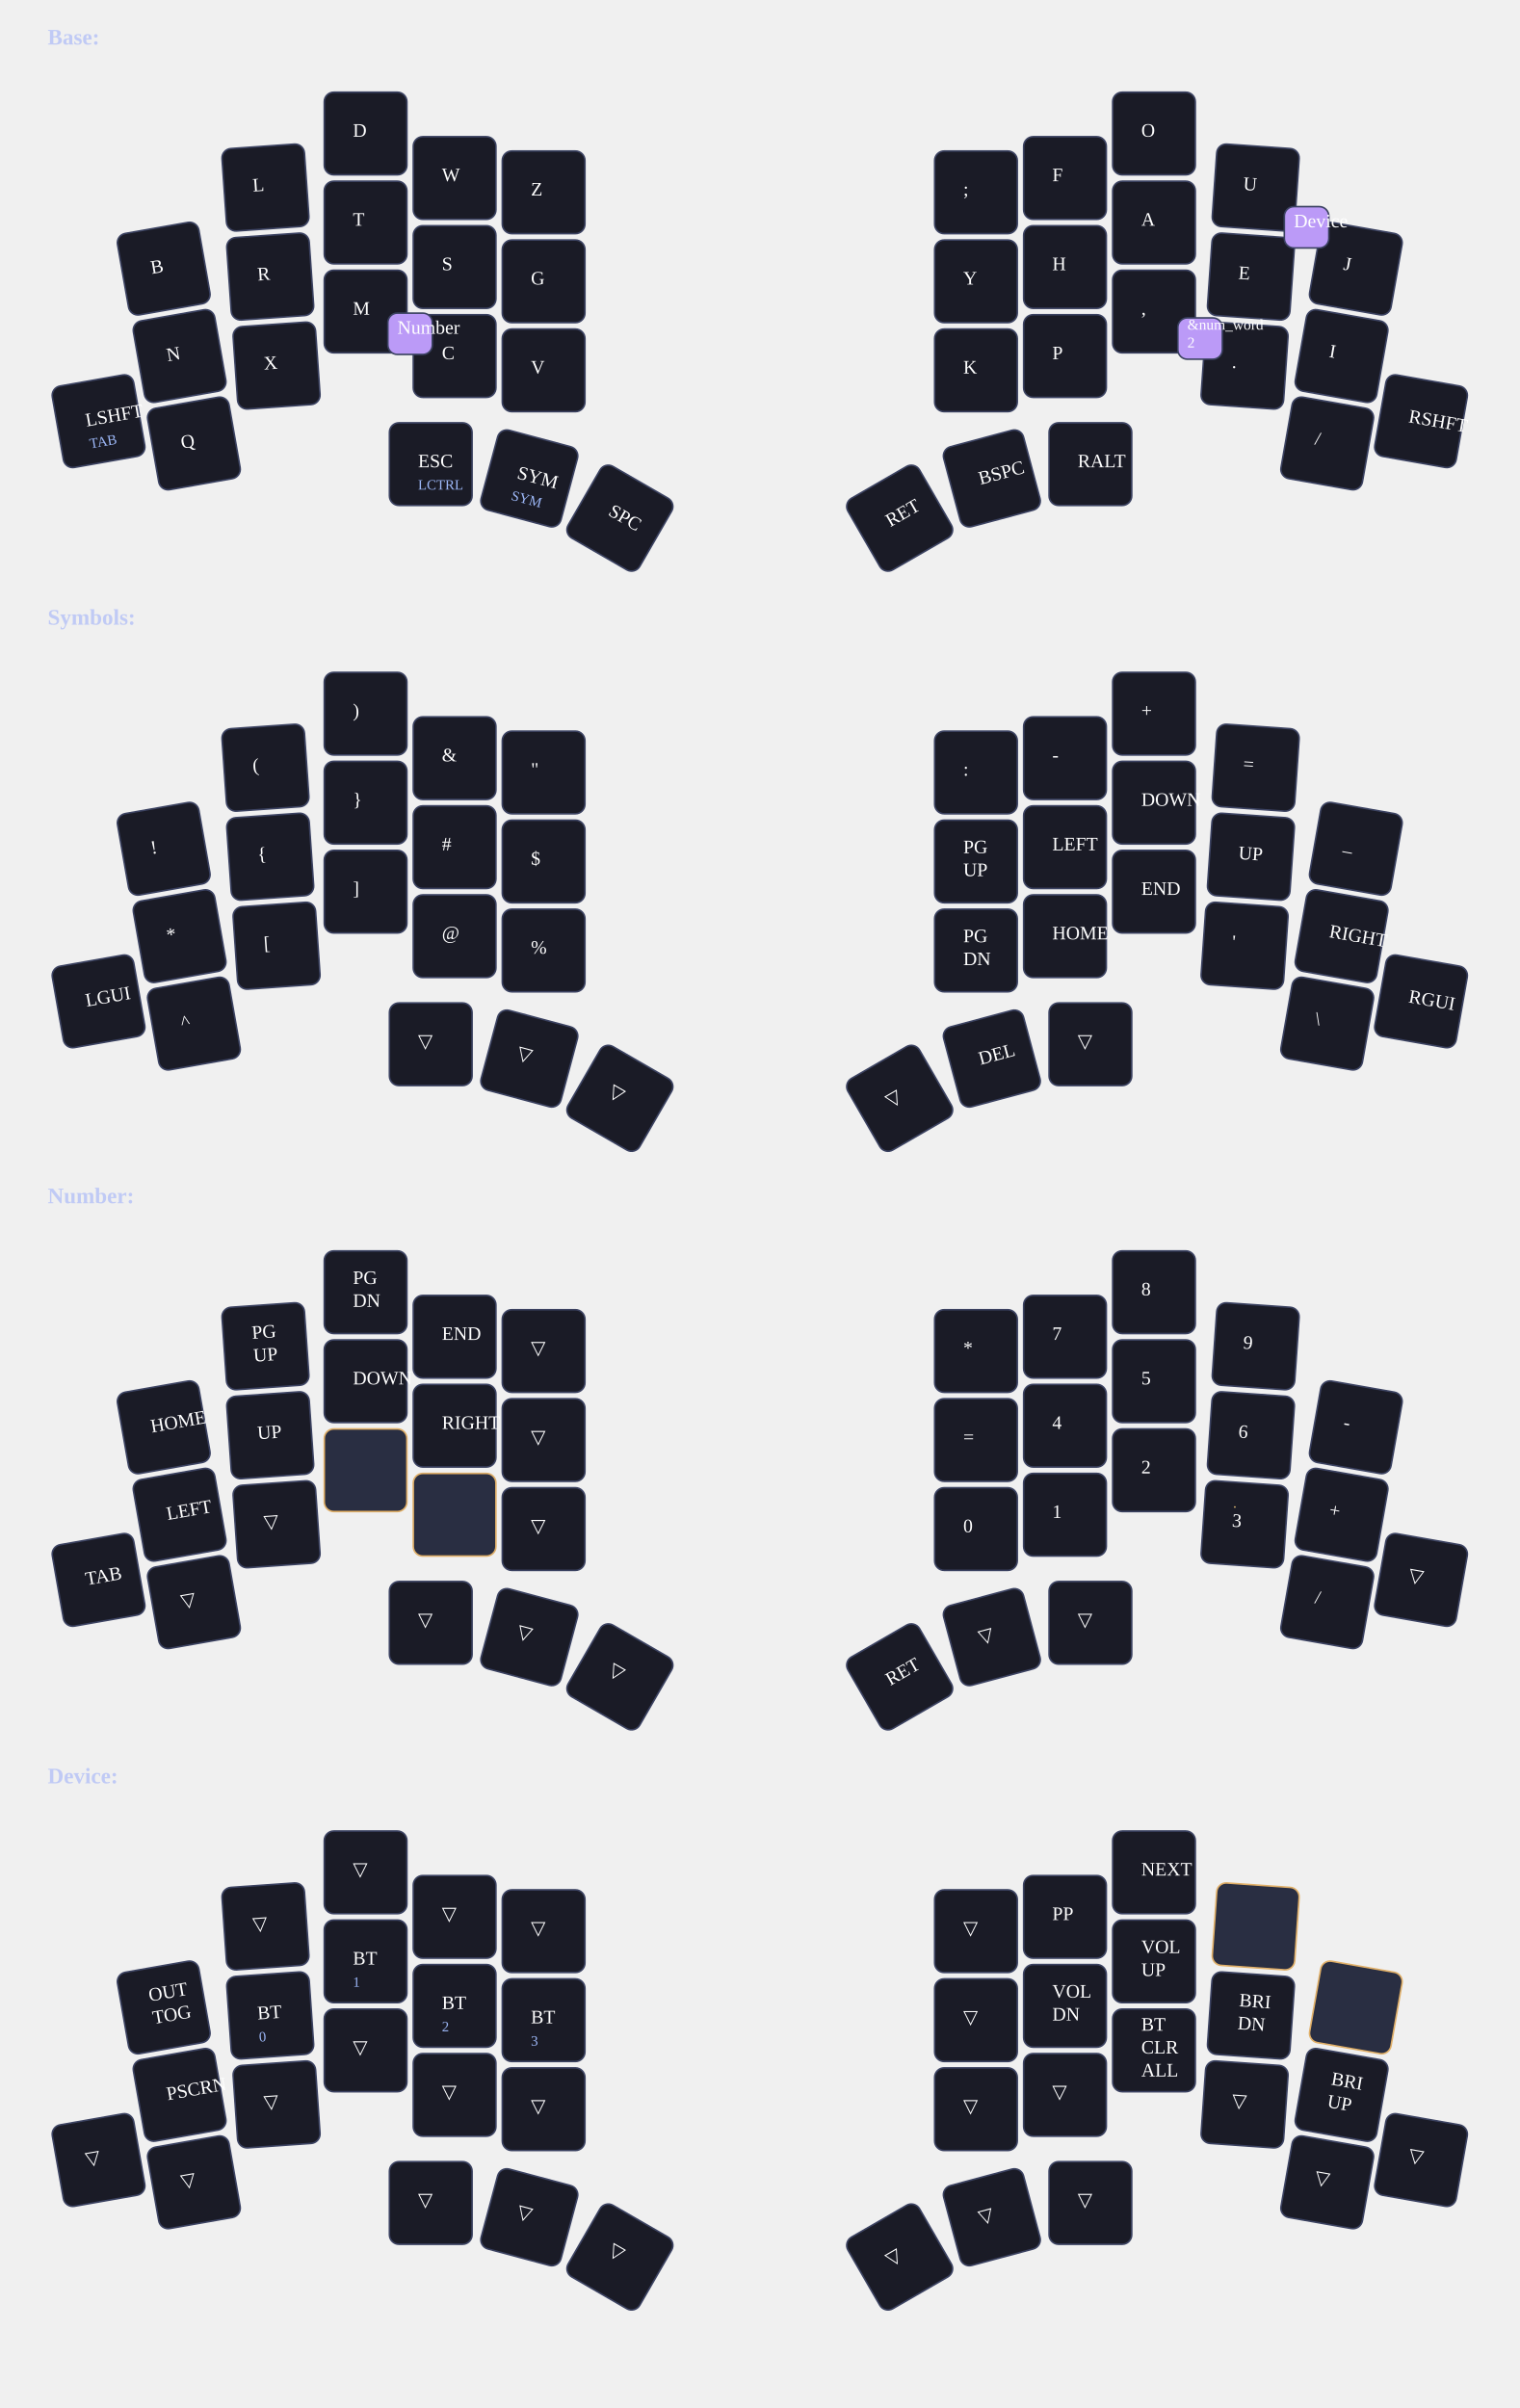
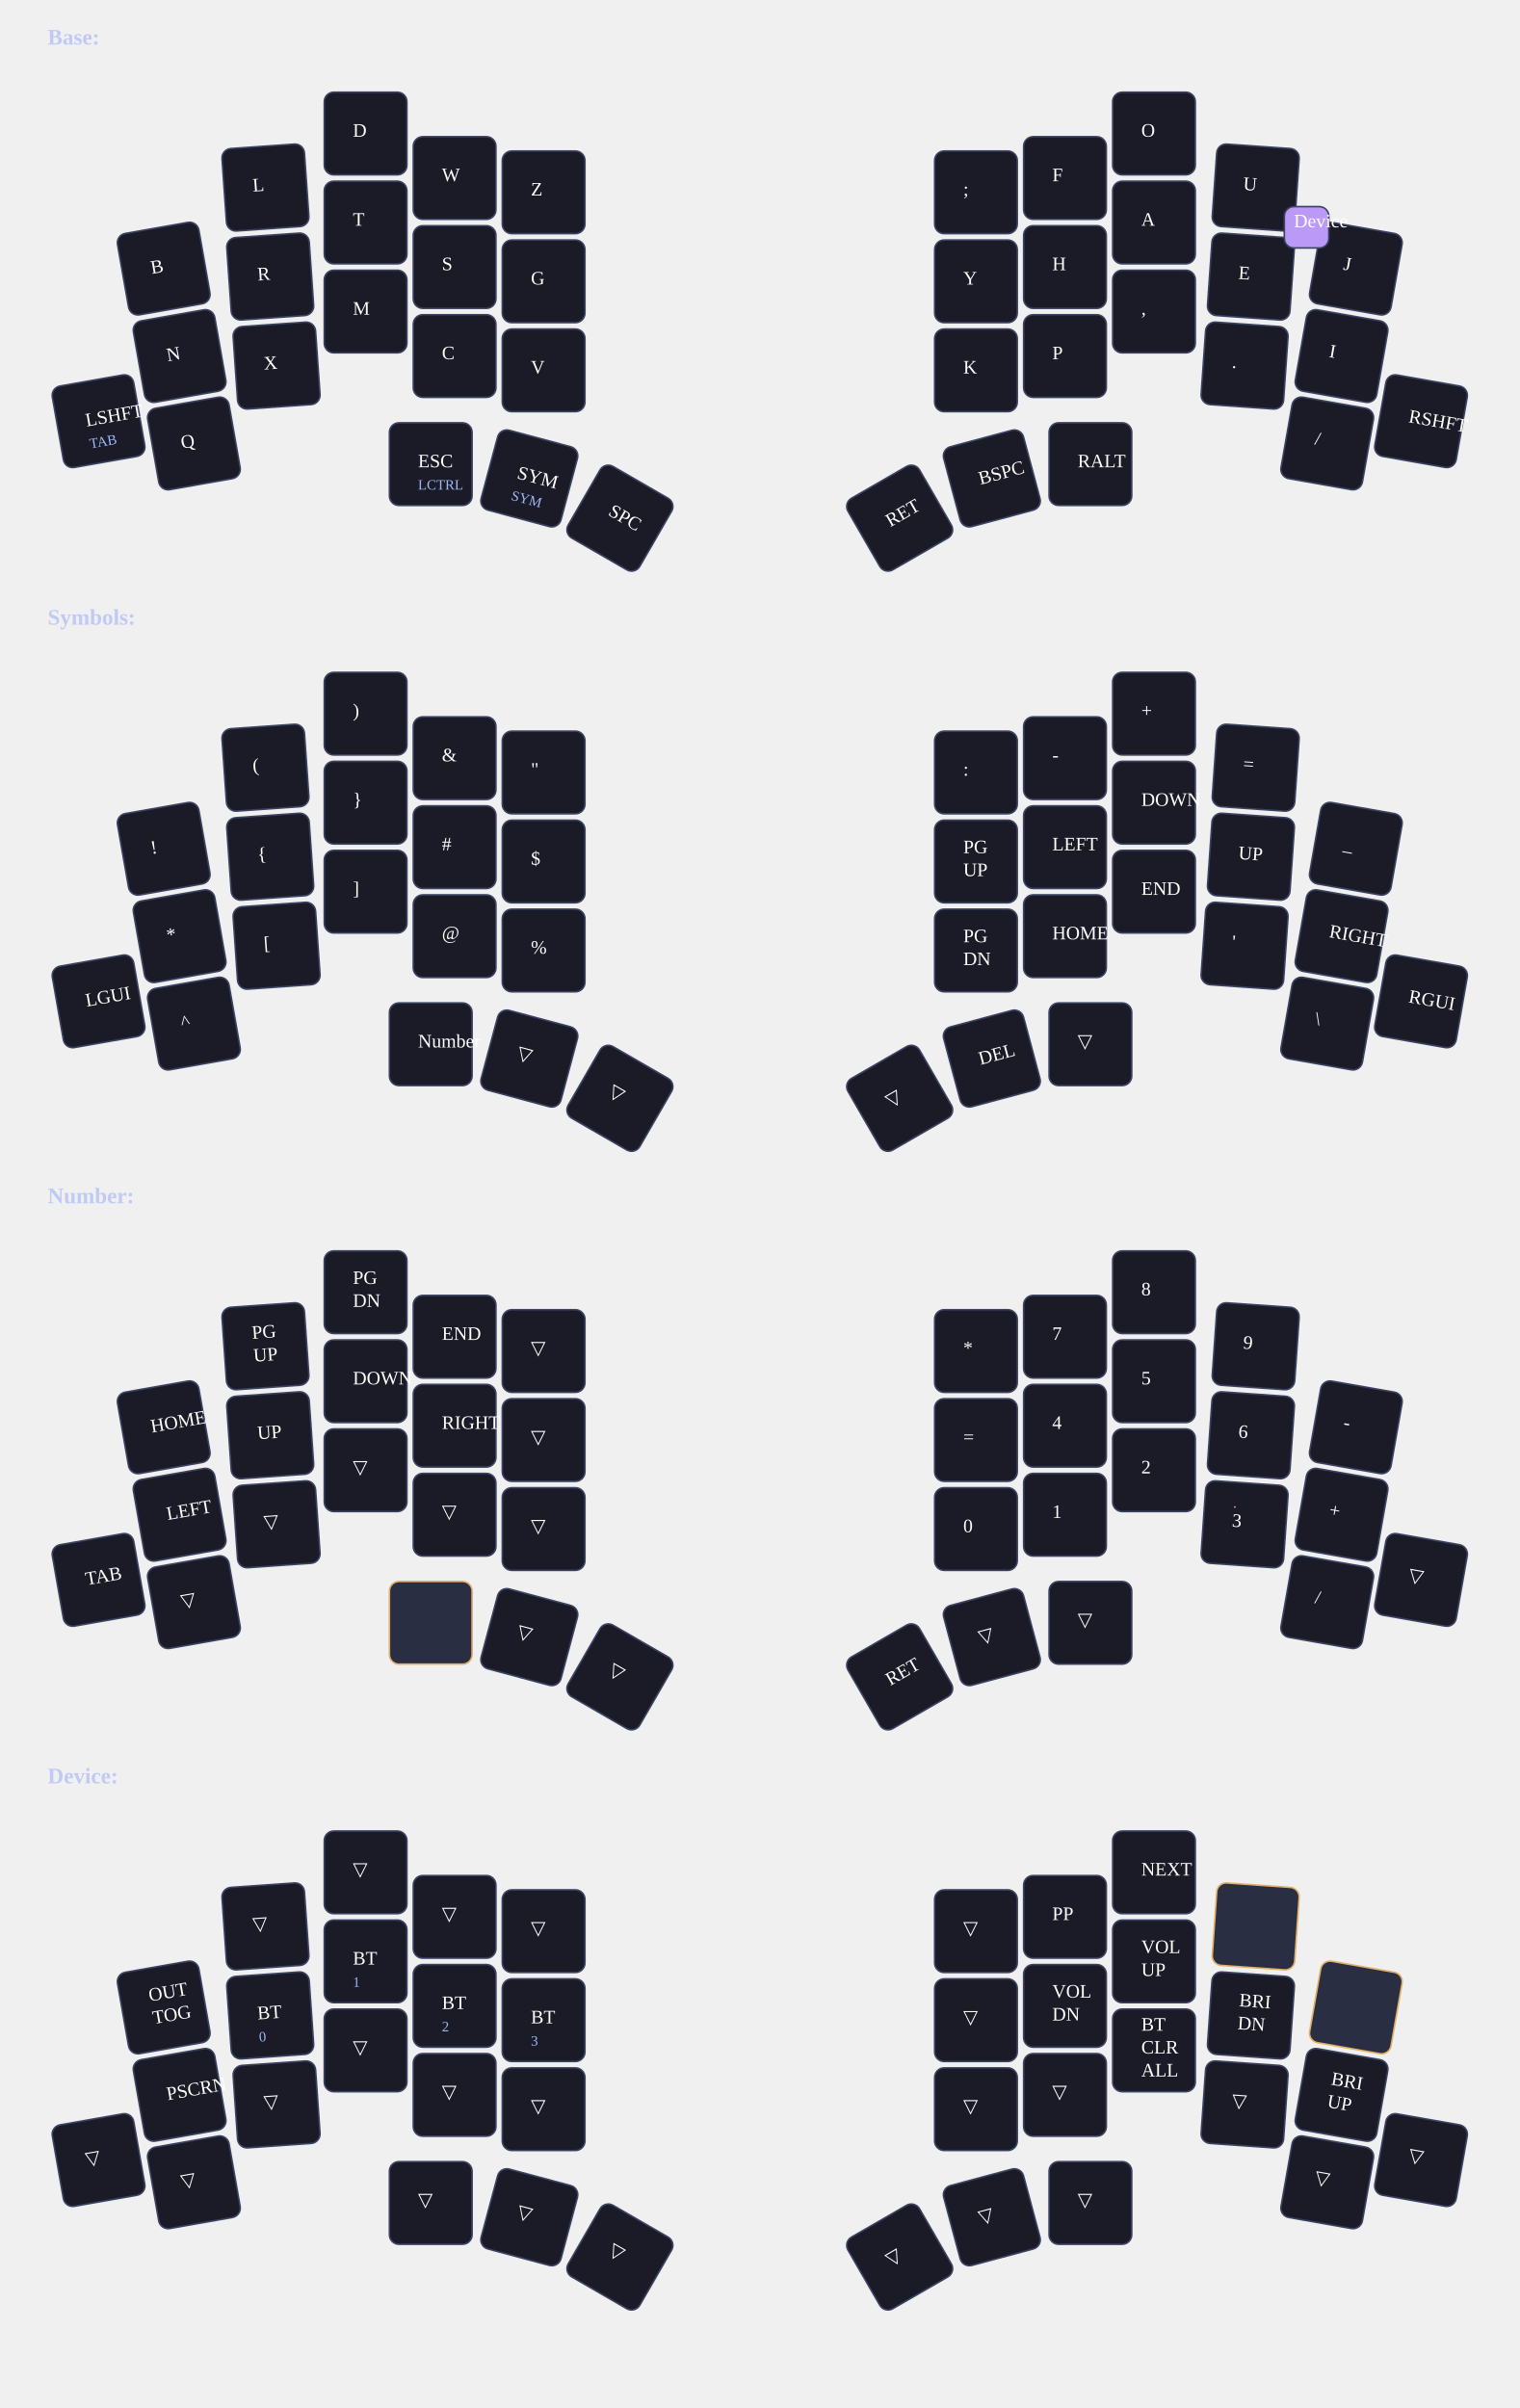
<svg xmlns="http://www.w3.org/2000/svg" width="956" height="1515" viewBox="0 0 956 1515" class="keymap">
  <style>.background { fill: #0f0f14; }
.key { fill: #1a1b26; stroke: #3b4261; stroke-width: 1; }
.key.held { fill: #292e42; stroke: #e0af68; stroke-width: 1; }
.key.ghost { stroke-dasharray: 4,4; stroke: #565f89; stroke-width: 1; }
.keycode { font-size: 10px; font-family: monospace; fill: #c0caf5; text-anchor: middle; dominant-baseline: middle; }
text.tap { font-size: 12px; fill: #ffffff; stroke: none; transform: translateX(-8px); }
text.hold { font-size: 9px; fill: #9db8f8; stroke: none; transform: translate(-8px, 2px); }
text.shifted { font-size: 9px; fill: #f0c878; stroke: none; transform: translate(-8px, 4px); }
.label { font-size: 14px; font-weight: bold; fill: #c0caf5; stroke: none; }
.combo { fill: #bb9af7; stroke: #3b4261; stroke-width: 1; }
</style>
  <g transform="translate(30, 0)" class="layer-Base">
    <text x="0" y="28" class="label" id="Base">Base:</text>
    <g transform="translate(0, 56)">
      <g transform="translate(73, 113) rotate(-10.0)" class="key keypos-0">
        <rect rx="6" ry="6" x="-26" y="-26" width="52" height="52" class="key" />
        <text x="0" y="2" class="key tap">B</text>
      </g>
      <g transform="translate(137, 62) rotate(-4.0)" class="key keypos-1">
        <rect rx="6" ry="6" x="-26" y="-26" width="52" height="52" class="key" />
        <text x="0" y="2" class="key tap">L</text>
      </g>
      <g transform="translate(200, 28)" class="key keypos-2">
        <rect rx="6" ry="6" x="-26" y="-26" width="52" height="52" class="key" />
        <text x="0" y="2" class="key tap">D</text>
      </g>
      <g transform="translate(256, 56)" class="key keypos-3">
        <rect rx="6" ry="6" x="-26" y="-26" width="52" height="52" class="key" />
        <text x="0" y="2" class="key tap">W</text>
      </g>
      <g transform="translate(312, 65)" class="key keypos-4">
        <rect rx="6" ry="6" x="-26" y="-26" width="52" height="52" class="key" />
        <text x="0" y="2" class="key tap">Z</text>
      </g>
      <g transform="translate(584, 65)" class="key keypos-5">
        <rect rx="6" ry="6" x="-26" y="-26" width="52" height="52" class="key" />
        <text x="0" y="2" class="key tap">;</text>
      </g>
      <g transform="translate(640, 56)" class="key keypos-6">
        <rect rx="6" ry="6" x="-26" y="-26" width="52" height="52" class="key" />
        <text x="0" y="2" class="key tap">F</text>
      </g>
      <g transform="translate(696, 28)" class="key keypos-7">
        <rect rx="6" ry="6" x="-26" y="-26" width="52" height="52" class="key" />
        <text x="0" y="2" class="key tap">O</text>
      </g>
      <g transform="translate(760, 62) rotate(4.0)" class="key keypos-8">
        <rect rx="6" ry="6" x="-26" y="-26" width="52" height="52" class="key" />
        <text x="0" y="2" class="key tap">U</text>
      </g>
      <g transform="translate(823, 113) rotate(10.0)" class="key keypos-9">
        <rect rx="6" ry="6" x="-26" y="-26" width="52" height="52" class="key" />
        <text x="0" y="2" class="key tap">J</text>
      </g>
      <g transform="translate(83, 168) rotate(-10.0)" class="key keypos-10">
        <rect rx="6" ry="6" x="-26" y="-26" width="52" height="52" class="key" />
        <text x="0" y="2" class="key tap">N</text>
      </g>
      <g transform="translate(140, 118) rotate(-4.0)" class="key keypos-11">
        <rect rx="6" ry="6" x="-26" y="-26" width="52" height="52" class="key" />
        <text x="0" y="2" class="key tap">R</text>
      </g>
      <g transform="translate(200, 84)" class="key keypos-12">
        <rect rx="6" ry="6" x="-26" y="-26" width="52" height="52" class="key" />
        <text x="0" y="2" class="key tap">T</text>
      </g>
      <g transform="translate(256, 112)" class="key keypos-13">
        <rect rx="6" ry="6" x="-26" y="-26" width="52" height="52" class="key" />
        <text x="0" y="2" class="key tap">S</text>
      </g>
      <g transform="translate(312, 121)" class="key keypos-14">
        <rect rx="6" ry="6" x="-26" y="-26" width="52" height="52" class="key" />
        <text x="0" y="2" class="key tap">G</text>
      </g>
      <g transform="translate(584, 121)" class="key keypos-15">
        <rect rx="6" ry="6" x="-26" y="-26" width="52" height="52" class="key" />
        <text x="0" y="2" class="key tap">Y</text>
      </g>
      <g transform="translate(640, 112)" class="key keypos-16">
        <rect rx="6" ry="6" x="-26" y="-26" width="52" height="52" class="key" />
        <text x="0" y="2" class="key tap">H</text>
      </g>
      <g transform="translate(696, 84)" class="key keypos-17">
        <rect rx="6" ry="6" x="-26" y="-26" width="52" height="52" class="key" />
        <text x="0" y="2" class="key tap">A</text>
      </g>
      <g transform="translate(757, 118) rotate(4.0)" class="key keypos-18">
        <rect rx="6" ry="6" x="-26" y="-26" width="52" height="52" class="key" />
        <text x="0" y="2" class="key tap">E</text>
      </g>
      <g transform="translate(814, 168) rotate(10.0)" class="key keypos-19">
        <rect rx="6" ry="6" x="-26" y="-26" width="52" height="52" class="key" />
        <text x="0" y="2" class="key tap">I</text>
      </g>
      <g transform="translate(32, 209) rotate(-10.0)" class="key keypos-20">
        <rect rx="6" ry="6" x="-26" y="-26" width="52" height="52" class="key" />
        <text x="0" y="2" class="key tap">LSHFT</text>
        <text x="0" y="14" class="key hold">TAB</text>
      </g>
      <g transform="translate(92, 223) rotate(-10.0)" class="key keypos-21">
        <rect rx="6" ry="6" x="-26" y="-26" width="52" height="52" class="key" />
        <text x="0" y="2" class="key tap">Q</text>
      </g>
      <g transform="translate(144, 174) rotate(-4.0)" class="key keypos-22">
        <rect rx="6" ry="6" x="-26" y="-26" width="52" height="52" class="key" />
        <text x="0" y="2" class="key tap">X</text>
      </g>
      <g transform="translate(200, 140)" class="key keypos-23">
        <rect rx="6" ry="6" x="-26" y="-26" width="52" height="52" class="key" />
        <text x="0" y="2" class="key tap">M</text>
      </g>
      <g transform="translate(256, 168)" class="key keypos-24">
        <rect rx="6" ry="6" x="-26" y="-26" width="52" height="52" class="key" />
        <text x="0" y="2" class="key tap">C</text>
      </g>
      <g transform="translate(312, 177)" class="key keypos-25">
        <rect rx="6" ry="6" x="-26" y="-26" width="52" height="52" class="key" />
        <text x="0" y="2" class="key tap">V</text>
      </g>
      <g transform="translate(584, 177)" class="key keypos-26">
        <rect rx="6" ry="6" x="-26" y="-26" width="52" height="52" class="key" />
        <text x="0" y="2" class="key tap">K</text>
      </g>
      <g transform="translate(640, 168)" class="key keypos-27">
        <rect rx="6" ry="6" x="-26" y="-26" width="52" height="52" class="key" />
        <text x="0" y="2" class="key tap">P</text>
      </g>
      <g transform="translate(696, 140)" class="key keypos-28">
        <rect rx="6" ry="6" x="-26" y="-26" width="52" height="52" class="key" />
        <text x="0" y="2" class="key tap">,</text>
      </g>
      <g transform="translate(753, 174) rotate(4.0)" class="key keypos-29">
        <rect rx="6" ry="6" x="-26" y="-26" width="52" height="52" class="key" />
        <text x="0" y="2" class="key tap">.</text>
      </g>
      <g transform="translate(805, 223) rotate(10.0)" class="key keypos-30">
        <rect rx="6" ry="6" x="-26" y="-26" width="52" height="52" class="key" />
        <text x="0" y="2" class="key tap">/</text>
      </g>
      <g transform="translate(864, 209) rotate(10.0)" class="key keypos-31">
        <rect rx="6" ry="6" x="-26" y="-26" width="52" height="52" class="key" />
        <text x="0" y="2" class="key tap">RSHFT</text>
      </g>
      <g transform="translate(241, 236)" class="key keypos-32">
        <rect rx="6" ry="6" x="-26" y="-26" width="52" height="52" class="key" />
        <text x="0" y="2" class="key tap">ESC</text>
        <text x="0" y="14" class="key hold">LCTRL</text>
      </g>
      <g transform="translate(303, 245) rotate(15.0)" class="key keypos-33">
        <rect rx="6" ry="6" x="-26" y="-26" width="52" height="52" class="key" />
        <text x="0" y="2" class="key tap">SYM</text>
        <text x="0" y="14" class="key hold">SYM</text>
      </g>
      <g transform="translate(360, 270) rotate(30.0)" class="key keypos-34">
        <rect rx="6" ry="6" x="-26" y="-26" width="52" height="52" class="key" />
        <text x="0" y="2" class="key tap">SPC</text>
      </g>
      <g transform="translate(536, 270) rotate(-30.0)" class="key keypos-35">
        <rect rx="6" ry="6" x="-26" y="-26" width="52" height="52" class="key" />
        <text x="0" y="2" class="key tap">RET</text>
      </g>
      <g transform="translate(594, 245) rotate(-15.0)" class="key keypos-36">
        <rect rx="6" ry="6" x="-26" y="-26" width="52" height="52" class="key" />
        <text x="0" y="2" class="key tap">BSPC</text>
      </g>
      <g transform="translate(656, 236)" class="key keypos-37">
        <rect rx="6" ry="6" x="-26" y="-26" width="52" height="52" class="key" />
        <text x="0" y="2" class="key tap">RALT</text>
      </g>
      <g class="combo combopos-0">
        <rect rx="6" ry="6" x="778" y="74" width="28" height="26" class="combo" />
        <a href="#Device">
          <text x="792" y="87" class="combo tap layer-activator">Device</text>
        </a>
      </g>
-       <g class="combo combopos-1">
-         <rect rx="6" ry="6" x="711" y="144" width="28" height="26" class="combo" />
-         <text x="725" y="157" class="combo tap">
-           <tspan x="725" dy="-0.6em" style="font-size: 78%">&amp;num_word</tspan>
-           <tspan x="725" dy="1.2em" style="font-size: 78%">2</tspan>
-         </text>
-       </g>
-       <g class="combo combopos-2">
-         <rect rx="6" ry="6" x="214" y="141" width="28" height="26" class="combo" />
-         <a href="#Number">
-           <text x="228" y="154" class="combo tap layer-activator">Number</text>
-         </a>
-       </g>
    </g>
  </g>
  <g transform="translate(30, 365)" class="layer-Symbols">
    <text x="0" y="28" class="label" id="Symbols">Symbols:</text>
    <g transform="translate(0, 56)">
      <g transform="translate(73, 113) rotate(-10.0)" class="key keypos-0">
        <rect rx="6" ry="6" x="-26" y="-26" width="52" height="52" class="key" />
        <text x="0" y="2" class="key tap">!</text>
      </g>
      <g transform="translate(137, 62) rotate(-4.0)" class="key keypos-1">
        <rect rx="6" ry="6" x="-26" y="-26" width="52" height="52" class="key" />
        <text x="0" y="2" class="key tap">(</text>
      </g>
      <g transform="translate(200, 28)" class="key keypos-2">
        <rect rx="6" ry="6" x="-26" y="-26" width="52" height="52" class="key" />
        <text x="0" y="2" class="key tap">)</text>
      </g>
      <g transform="translate(256, 56)" class="key keypos-3">
        <rect rx="6" ry="6" x="-26" y="-26" width="52" height="52" class="key" />
        <text x="0" y="2" class="key tap">&amp;</text>
      </g>
      <g transform="translate(312, 65)" class="key keypos-4">
        <rect rx="6" ry="6" x="-26" y="-26" width="52" height="52" class="key" />
        <text x="0" y="2" class="key tap">"</text>
      </g>
      <g transform="translate(584, 65)" class="key keypos-5">
        <rect rx="6" ry="6" x="-26" y="-26" width="52" height="52" class="key" />
        <text x="0" y="2" class="key tap">:</text>
      </g>
      <g transform="translate(640, 56)" class="key keypos-6">
        <rect rx="6" ry="6" x="-26" y="-26" width="52" height="52" class="key" />
        <text x="0" y="2" class="key tap">-</text>
      </g>
      <g transform="translate(696, 28)" class="key keypos-7">
        <rect rx="6" ry="6" x="-26" y="-26" width="52" height="52" class="key" />
        <text x="0" y="2" class="key tap">+</text>
      </g>
      <g transform="translate(760, 62) rotate(4.0)" class="key keypos-8">
        <rect rx="6" ry="6" x="-26" y="-26" width="52" height="52" class="key" />
        <text x="0" y="2" class="key tap">=</text>
      </g>
      <g transform="translate(823, 113) rotate(10.0)" class="key keypos-9">
        <rect rx="6" ry="6" x="-26" y="-26" width="52" height="52" class="key" />
        <text x="0" y="2" class="key tap">_</text>
      </g>
      <g transform="translate(83, 168) rotate(-10.0)" class="key keypos-10">
        <rect rx="6" ry="6" x="-26" y="-26" width="52" height="52" class="key" />
        <text x="0" y="2" class="key tap">*</text>
      </g>
      <g transform="translate(140, 118) rotate(-4.0)" class="key keypos-11">
        <rect rx="6" ry="6" x="-26" y="-26" width="52" height="52" class="key" />
        <text x="0" y="2" class="key tap">{</text>
      </g>
      <g transform="translate(200, 84)" class="key keypos-12">
        <rect rx="6" ry="6" x="-26" y="-26" width="52" height="52" class="key" />
        <text x="0" y="2" class="key tap">}</text>
      </g>
      <g transform="translate(256, 112)" class="key keypos-13">
        <rect rx="6" ry="6" x="-26" y="-26" width="52" height="52" class="key" />
        <text x="0" y="2" class="key tap">#</text>
      </g>
      <g transform="translate(312, 121)" class="key keypos-14">
        <rect rx="6" ry="6" x="-26" y="-26" width="52" height="52" class="key" />
        <text x="0" y="2" class="key tap">$</text>
      </g>
      <g transform="translate(584, 121)" class="key keypos-15">
        <rect rx="6" ry="6" x="-26" y="-26" width="52" height="52" class="key" />
        <text x="0" y="2" class="key tap">
          <tspan x="0" dy="-0.6em">PG</tspan>
          <tspan x="0" dy="1.2em">UP</tspan>
        </text>
      </g>
      <g transform="translate(640, 112)" class="key keypos-16">
        <rect rx="6" ry="6" x="-26" y="-26" width="52" height="52" class="key" />
        <text x="0" y="2" class="key tap">LEFT</text>
      </g>
      <g transform="translate(696, 84)" class="key keypos-17">
        <rect rx="6" ry="6" x="-26" y="-26" width="52" height="52" class="key" />
        <text x="0" y="2" class="key tap">DOWN</text>
      </g>
      <g transform="translate(757, 118) rotate(4.0)" class="key keypos-18">
        <rect rx="6" ry="6" x="-26" y="-26" width="52" height="52" class="key" />
        <text x="0" y="2" class="key tap">UP</text>
      </g>
      <g transform="translate(814, 168) rotate(10.0)" class="key keypos-19">
        <rect rx="6" ry="6" x="-26" y="-26" width="52" height="52" class="key" />
        <text x="0" y="2" class="key tap">RIGHT</text>
      </g>
      <g transform="translate(32, 209) rotate(-10.0)" class="key keypos-20">
        <rect rx="6" ry="6" x="-26" y="-26" width="52" height="52" class="key" />
        <text x="0" y="2" class="key tap">LGUI</text>
      </g>
      <g transform="translate(92, 223) rotate(-10.0)" class="key keypos-21">
        <rect rx="6" ry="6" x="-26" y="-26" width="52" height="52" class="key" />
        <text x="0" y="2" class="key tap">^</text>
      </g>
      <g transform="translate(144, 174) rotate(-4.0)" class="key keypos-22">
        <rect rx="6" ry="6" x="-26" y="-26" width="52" height="52" class="key" />
        <text x="0" y="2" class="key tap">[</text>
      </g>
      <g transform="translate(200, 140)" class="key keypos-23">
        <rect rx="6" ry="6" x="-26" y="-26" width="52" height="52" class="key" />
        <text x="0" y="2" class="key tap">]</text>
      </g>
      <g transform="translate(256, 168)" class="key keypos-24">
        <rect rx="6" ry="6" x="-26" y="-26" width="52" height="52" class="key" />
        <text x="0" y="2" class="key tap">@</text>
      </g>
      <g transform="translate(312, 177)" class="key keypos-25">
        <rect rx="6" ry="6" x="-26" y="-26" width="52" height="52" class="key" />
        <text x="0" y="2" class="key tap">%</text>
      </g>
      <g transform="translate(584, 177)" class="key keypos-26">
        <rect rx="6" ry="6" x="-26" y="-26" width="52" height="52" class="key" />
        <text x="0" y="2" class="key tap">
          <tspan x="0" dy="-0.6em">PG</tspan>
          <tspan x="0" dy="1.2em">DN</tspan>
        </text>
      </g>
      <g transform="translate(640, 168)" class="key keypos-27">
        <rect rx="6" ry="6" x="-26" y="-26" width="52" height="52" class="key" />
        <text x="0" y="2" class="key tap">HOME</text>
      </g>
      <g transform="translate(696, 140)" class="key keypos-28">
        <rect rx="6" ry="6" x="-26" y="-26" width="52" height="52" class="key" />
        <text x="0" y="2" class="key tap">END</text>
      </g>
      <g transform="translate(753, 174) rotate(4.0)" class="key keypos-29">
        <rect rx="6" ry="6" x="-26" y="-26" width="52" height="52" class="key" />
        <text x="0" y="2" class="key tap">'</text>
      </g>
      <g transform="translate(805, 223) rotate(10.0)" class="key keypos-30">
        <rect rx="6" ry="6" x="-26" y="-26" width="52" height="52" class="key" />
        <text x="0" y="2" class="key tap">\</text>
      </g>
      <g transform="translate(864, 209) rotate(10.0)" class="key keypos-31">
        <rect rx="6" ry="6" x="-26" y="-26" width="52" height="52" class="key" />
        <text x="0" y="2" class="key tap">RGUI</text>
      </g>
-       <g transform="translate(241, 236)" class="key trans keypos-32">
-         <rect rx="6" ry="6" x="-26" y="-26" width="52" height="52" class="key trans" />
-         <text x="0" y="2" class="key trans tap">▽</text>
+       <g transform="translate(241, 236)" class="key keypos-32">
+         <rect rx="6" ry="6" x="-26" y="-26" width="52" height="52" class="key" />
+         <a href="#Number">
+           <text x="0" y="2" class="key tap layer-activator">Number</text>
+         </a>
      </g>
      <g transform="translate(303, 245) rotate(15.0)" class="key trans keypos-33">
        <rect rx="6" ry="6" x="-26" y="-26" width="52" height="52" class="key trans" />
        <text x="0" y="2" class="key trans tap">▽</text>
      </g>
      <g transform="translate(360, 270) rotate(30.0)" class="key trans keypos-34">
        <rect rx="6" ry="6" x="-26" y="-26" width="52" height="52" class="key trans" />
        <text x="0" y="2" class="key trans tap">▽</text>
      </g>
      <g transform="translate(536, 270) rotate(-30.0)" class="key trans keypos-35">
        <rect rx="6" ry="6" x="-26" y="-26" width="52" height="52" class="key trans" />
        <text x="0" y="2" class="key trans tap">▽</text>
      </g>
      <g transform="translate(594, 245) rotate(-15.0)" class="key keypos-36">
        <rect rx="6" ry="6" x="-26" y="-26" width="52" height="52" class="key" />
        <text x="0" y="2" class="key tap">DEL</text>
      </g>
      <g transform="translate(656, 236)" class="key trans keypos-37">
        <rect rx="6" ry="6" x="-26" y="-26" width="52" height="52" class="key trans" />
        <text x="0" y="2" class="key trans tap">▽</text>
      </g>
    </g>
  </g>
  <g transform="translate(30, 729)" class="layer-Number">
    <text x="0" y="28" class="label" id="Number">Number:</text>
    <g transform="translate(0, 56)">
      <g transform="translate(73, 113) rotate(-10.0)" class="key keypos-0">
        <rect rx="6" ry="6" x="-26" y="-26" width="52" height="52" class="key" />
        <text x="0" y="2" class="key tap">HOME</text>
      </g>
      <g transform="translate(137, 62) rotate(-4.0)" class="key keypos-1">
        <rect rx="6" ry="6" x="-26" y="-26" width="52" height="52" class="key" />
        <text x="0" y="2" class="key tap">
          <tspan x="0" dy="-0.6em">PG</tspan>
          <tspan x="0" dy="1.2em">UP</tspan>
        </text>
      </g>
      <g transform="translate(200, 28)" class="key keypos-2">
        <rect rx="6" ry="6" x="-26" y="-26" width="52" height="52" class="key" />
        <text x="0" y="2" class="key tap">
          <tspan x="0" dy="-0.6em">PG</tspan>
          <tspan x="0" dy="1.2em">DN</tspan>
        </text>
      </g>
      <g transform="translate(256, 56)" class="key keypos-3">
        <rect rx="6" ry="6" x="-26" y="-26" width="52" height="52" class="key" />
        <text x="0" y="2" class="key tap">END</text>
      </g>
      <g transform="translate(312, 65)" class="key trans keypos-4">
        <rect rx="6" ry="6" x="-26" y="-26" width="52" height="52" class="key trans" />
        <text x="0" y="2" class="key trans tap">▽</text>
      </g>
      <g transform="translate(584, 65)" class="key keypos-5">
        <rect rx="6" ry="6" x="-26" y="-26" width="52" height="52" class="key" />
        <text x="0" y="2" class="key tap">*</text>
      </g>
      <g transform="translate(640, 56)" class="key keypos-6">
        <rect rx="6" ry="6" x="-26" y="-26" width="52" height="52" class="key" />
        <text x="0" y="2" class="key tap">7</text>
      </g>
      <g transform="translate(696, 28)" class="key keypos-7">
        <rect rx="6" ry="6" x="-26" y="-26" width="52" height="52" class="key" />
        <text x="0" y="2" class="key tap">8</text>
      </g>
      <g transform="translate(760, 62) rotate(4.0)" class="key keypos-8">
        <rect rx="6" ry="6" x="-26" y="-26" width="52" height="52" class="key" />
        <text x="0" y="2" class="key tap">9</text>
      </g>
      <g transform="translate(823, 113) rotate(10.0)" class="key keypos-9">
        <rect rx="6" ry="6" x="-26" y="-26" width="52" height="52" class="key" />
        <text x="0" y="2" class="key tap">-</text>
      </g>
      <g transform="translate(83, 168) rotate(-10.0)" class="key keypos-10">
        <rect rx="6" ry="6" x="-26" y="-26" width="52" height="52" class="key" />
        <text x="0" y="2" class="key tap">LEFT</text>
      </g>
      <g transform="translate(140, 118) rotate(-4.0)" class="key keypos-11">
        <rect rx="6" ry="6" x="-26" y="-26" width="52" height="52" class="key" />
        <text x="0" y="2" class="key tap">UP</text>
      </g>
      <g transform="translate(200, 84)" class="key keypos-12">
        <rect rx="6" ry="6" x="-26" y="-26" width="52" height="52" class="key" />
        <text x="0" y="2" class="key tap">DOWN</text>
      </g>
      <g transform="translate(256, 112)" class="key keypos-13">
        <rect rx="6" ry="6" x="-26" y="-26" width="52" height="52" class="key" />
        <text x="0" y="2" class="key tap">RIGHT</text>
      </g>
      <g transform="translate(312, 121)" class="key trans keypos-14">
        <rect rx="6" ry="6" x="-26" y="-26" width="52" height="52" class="key trans" />
        <text x="0" y="2" class="key trans tap">▽</text>
      </g>
      <g transform="translate(584, 121)" class="key keypos-15">
        <rect rx="6" ry="6" x="-26" y="-26" width="52" height="52" class="key" />
        <text x="0" y="2" class="key tap">=</text>
      </g>
      <g transform="translate(640, 112)" class="key keypos-16">
        <rect rx="6" ry="6" x="-26" y="-26" width="52" height="52" class="key" />
        <text x="0" y="2" class="key tap">4</text>
      </g>
      <g transform="translate(696, 84)" class="key keypos-17">
        <rect rx="6" ry="6" x="-26" y="-26" width="52" height="52" class="key" />
        <text x="0" y="2" class="key tap">5</text>
      </g>
      <g transform="translate(757, 118) rotate(4.0)" class="key keypos-18">
        <rect rx="6" ry="6" x="-26" y="-26" width="52" height="52" class="key" />
        <text x="0" y="2" class="key tap">6</text>
      </g>
      <g transform="translate(814, 168) rotate(10.0)" class="key keypos-19">
        <rect rx="6" ry="6" x="-26" y="-26" width="52" height="52" class="key" />
        <text x="0" y="2" class="key tap">+</text>
      </g>
      <g transform="translate(32, 209) rotate(-10.0)" class="key keypos-20">
        <rect rx="6" ry="6" x="-26" y="-26" width="52" height="52" class="key" />
        <text x="0" y="2" class="key tap">TAB</text>
      </g>
      <g transform="translate(92, 223) rotate(-10.0)" class="key trans keypos-21">
        <rect rx="6" ry="6" x="-26" y="-26" width="52" height="52" class="key trans" />
        <text x="0" y="2" class="key trans tap">▽</text>
      </g>
      <g transform="translate(144, 174) rotate(-4.0)" class="key trans keypos-22">
        <rect rx="6" ry="6" x="-26" y="-26" width="52" height="52" class="key trans" />
        <text x="0" y="2" class="key trans tap">▽</text>
      </g>
-       <g transform="translate(200, 140)" class="key held keypos-23">
-         <rect rx="6" ry="6" x="-26" y="-26" width="52" height="52" class="key held" />
-       </g>
-       <g transform="translate(256, 168)" class="key held keypos-24">
-         <rect rx="6" ry="6" x="-26" y="-26" width="52" height="52" class="key held" />
+       <g transform="translate(200, 140)" class="key trans keypos-23">
+         <rect rx="6" ry="6" x="-26" y="-26" width="52" height="52" class="key trans" />
+         <text x="0" y="2" class="key trans tap">▽</text>
+       </g>
+       <g transform="translate(256, 168)" class="key trans keypos-24">
+         <rect rx="6" ry="6" x="-26" y="-26" width="52" height="52" class="key trans" />
+         <text x="0" y="2" class="key trans tap">▽</text>
      </g>
      <g transform="translate(312, 177)" class="key trans keypos-25">
        <rect rx="6" ry="6" x="-26" y="-26" width="52" height="52" class="key trans" />
        <text x="0" y="2" class="key trans tap">▽</text>
      </g>
      <g transform="translate(584, 177)" class="key keypos-26">
        <rect rx="6" ry="6" x="-26" y="-26" width="52" height="52" class="key" />
        <text x="0" y="2" class="key tap">0</text>
      </g>
      <g transform="translate(640, 168)" class="key keypos-27">
        <rect rx="6" ry="6" x="-26" y="-26" width="52" height="52" class="key" />
        <text x="0" y="2" class="key tap">1</text>
      </g>
      <g transform="translate(696, 140)" class="key keypos-28">
        <rect rx="6" ry="6" x="-26" y="-26" width="52" height="52" class="key" />
        <text x="0" y="2" class="key tap">2</text>
      </g>
      <g transform="translate(753, 174) rotate(4.0)" class="key keypos-29">
        <rect rx="6" ry="6" x="-26" y="-26" width="52" height="52" class="key" />
        <text x="0" y="2" class="key tap">3</text>
        <text x="0" y="-14" class="key shifted">.</text>
      </g>
      <g transform="translate(805, 223) rotate(10.0)" class="key keypos-30">
        <rect rx="6" ry="6" x="-26" y="-26" width="52" height="52" class="key" />
        <text x="0" y="2" class="key tap">/</text>
      </g>
      <g transform="translate(864, 209) rotate(10.0)" class="key trans keypos-31">
        <rect rx="6" ry="6" x="-26" y="-26" width="52" height="52" class="key trans" />
        <text x="0" y="2" class="key trans tap">▽</text>
      </g>
-       <g transform="translate(241, 236)" class="key trans keypos-32">
-         <rect rx="6" ry="6" x="-26" y="-26" width="52" height="52" class="key trans" />
-         <text x="0" y="2" class="key trans tap">▽</text>
+       <g transform="translate(241, 236)" class="key held keypos-32">
+         <rect rx="6" ry="6" x="-26" y="-26" width="52" height="52" class="key held" />
      </g>
      <g transform="translate(303, 245) rotate(15.0)" class="key trans keypos-33">
        <rect rx="6" ry="6" x="-26" y="-26" width="52" height="52" class="key trans" />
        <text x="0" y="2" class="key trans tap">▽</text>
      </g>
      <g transform="translate(360, 270) rotate(30.0)" class="key trans keypos-34">
        <rect rx="6" ry="6" x="-26" y="-26" width="52" height="52" class="key trans" />
        <text x="0" y="2" class="key trans tap">▽</text>
      </g>
      <g transform="translate(536, 270) rotate(-30.0)" class="key keypos-35">
        <rect rx="6" ry="6" x="-26" y="-26" width="52" height="52" class="key" />
        <text x="0" y="2" class="key tap">RET</text>
      </g>
      <g transform="translate(594, 245) rotate(-15.0)" class="key trans keypos-36">
        <rect rx="6" ry="6" x="-26" y="-26" width="52" height="52" class="key trans" />
        <text x="0" y="2" class="key trans tap">▽</text>
      </g>
      <g transform="translate(656, 236)" class="key trans keypos-37">
        <rect rx="6" ry="6" x="-26" y="-26" width="52" height="52" class="key trans" />
        <text x="0" y="2" class="key trans tap">▽</text>
      </g>
    </g>
  </g>
  <g transform="translate(30, 1094)" class="layer-Device">
    <text x="0" y="28" class="label" id="Device">Device:</text>
    <g transform="translate(0, 56)">
      <g transform="translate(73, 113) rotate(-10.0)" class="key keypos-0">
        <rect rx="6" ry="6" x="-26" y="-26" width="52" height="52" class="key" />
        <text x="0" y="2" class="key tap">
          <tspan x="0" dy="-0.6em">OUT</tspan>
          <tspan x="0" dy="1.2em">TOG</tspan>
        </text>
      </g>
      <g transform="translate(137, 62) rotate(-4.0)" class="key trans keypos-1">
        <rect rx="6" ry="6" x="-26" y="-26" width="52" height="52" class="key trans" />
        <text x="0" y="2" class="key trans tap">▽</text>
      </g>
      <g transform="translate(200, 28)" class="key trans keypos-2">
        <rect rx="6" ry="6" x="-26" y="-26" width="52" height="52" class="key trans" />
        <text x="0" y="2" class="key trans tap">▽</text>
      </g>
      <g transform="translate(256, 56)" class="key trans keypos-3">
        <rect rx="6" ry="6" x="-26" y="-26" width="52" height="52" class="key trans" />
        <text x="0" y="2" class="key trans tap">▽</text>
      </g>
      <g transform="translate(312, 65)" class="key trans keypos-4">
        <rect rx="6" ry="6" x="-26" y="-26" width="52" height="52" class="key trans" />
        <text x="0" y="2" class="key trans tap">▽</text>
      </g>
      <g transform="translate(584, 65)" class="key trans keypos-5">
        <rect rx="6" ry="6" x="-26" y="-26" width="52" height="52" class="key trans" />
        <text x="0" y="2" class="key trans tap">▽</text>
      </g>
      <g transform="translate(640, 56)" class="key keypos-6">
        <rect rx="6" ry="6" x="-26" y="-26" width="52" height="52" class="key" />
        <text x="0" y="2" class="key tap">PP</text>
      </g>
      <g transform="translate(696, 28)" class="key keypos-7">
        <rect rx="6" ry="6" x="-26" y="-26" width="52" height="52" class="key" />
        <text x="0" y="2" class="key tap">NEXT</text>
      </g>
      <g transform="translate(760, 62) rotate(4.0)" class="key held keypos-8">
        <rect rx="6" ry="6" x="-26" y="-26" width="52" height="52" class="key held" />
      </g>
      <g transform="translate(823, 113) rotate(10.0)" class="key held keypos-9">
        <rect rx="6" ry="6" x="-26" y="-26" width="52" height="52" class="key held" />
      </g>
      <g transform="translate(83, 168) rotate(-10.0)" class="key keypos-10">
        <rect rx="6" ry="6" x="-26" y="-26" width="52" height="52" class="key" />
        <text x="0" y="2" class="key tap">PSCRN</text>
      </g>
      <g transform="translate(140, 118) rotate(-4.0)" class="key keypos-11">
        <rect rx="6" ry="6" x="-26" y="-26" width="52" height="52" class="key" />
        <text x="0" y="2" class="key tap">BT</text>
        <text x="0" y="14" class="key hold">0</text>
      </g>
      <g transform="translate(200, 84)" class="key keypos-12">
        <rect rx="6" ry="6" x="-26" y="-26" width="52" height="52" class="key" />
        <text x="0" y="2" class="key tap">BT</text>
        <text x="0" y="14" class="key hold">1</text>
      </g>
      <g transform="translate(256, 112)" class="key keypos-13">
        <rect rx="6" ry="6" x="-26" y="-26" width="52" height="52" class="key" />
        <text x="0" y="2" class="key tap">BT</text>
        <text x="0" y="14" class="key hold">2</text>
      </g>
      <g transform="translate(312, 121)" class="key keypos-14">
        <rect rx="6" ry="6" x="-26" y="-26" width="52" height="52" class="key" />
        <text x="0" y="2" class="key tap">BT</text>
        <text x="0" y="14" class="key hold">3</text>
      </g>
      <g transform="translate(584, 121)" class="key trans keypos-15">
        <rect rx="6" ry="6" x="-26" y="-26" width="52" height="52" class="key trans" />
        <text x="0" y="2" class="key trans tap">▽</text>
      </g>
      <g transform="translate(640, 112)" class="key keypos-16">
        <rect rx="6" ry="6" x="-26" y="-26" width="52" height="52" class="key" />
        <text x="0" y="2" class="key tap">
          <tspan x="0" dy="-0.6em">VOL</tspan>
          <tspan x="0" dy="1.2em">DN</tspan>
        </text>
      </g>
      <g transform="translate(696, 84)" class="key keypos-17">
        <rect rx="6" ry="6" x="-26" y="-26" width="52" height="52" class="key" />
        <text x="0" y="2" class="key tap">
          <tspan x="0" dy="-0.6em">VOL</tspan>
          <tspan x="0" dy="1.2em">UP</tspan>
        </text>
      </g>
      <g transform="translate(757, 118) rotate(4.0)" class="key keypos-18">
        <rect rx="6" ry="6" x="-26" y="-26" width="52" height="52" class="key" />
        <text x="0" y="2" class="key tap">
          <tspan x="0" dy="-0.6em">BRI</tspan>
          <tspan x="0" dy="1.2em">DN</tspan>
        </text>
      </g>
      <g transform="translate(814, 168) rotate(10.0)" class="key keypos-19">
        <rect rx="6" ry="6" x="-26" y="-26" width="52" height="52" class="key" />
        <text x="0" y="2" class="key tap">
          <tspan x="0" dy="-0.6em">BRI</tspan>
          <tspan x="0" dy="1.2em">UP</tspan>
        </text>
      </g>
      <g transform="translate(32, 209) rotate(-10.0)" class="key trans keypos-20">
        <rect rx="6" ry="6" x="-26" y="-26" width="52" height="52" class="key trans" />
        <text x="0" y="2" class="key trans tap">▽</text>
      </g>
      <g transform="translate(92, 223) rotate(-10.0)" class="key trans keypos-21">
        <rect rx="6" ry="6" x="-26" y="-26" width="52" height="52" class="key trans" />
        <text x="0" y="2" class="key trans tap">▽</text>
      </g>
      <g transform="translate(144, 174) rotate(-4.0)" class="key trans keypos-22">
        <rect rx="6" ry="6" x="-26" y="-26" width="52" height="52" class="key trans" />
        <text x="0" y="2" class="key trans tap">▽</text>
      </g>
      <g transform="translate(200, 140)" class="key trans keypos-23">
        <rect rx="6" ry="6" x="-26" y="-26" width="52" height="52" class="key trans" />
        <text x="0" y="2" class="key trans tap">▽</text>
      </g>
      <g transform="translate(256, 168)" class="key trans keypos-24">
        <rect rx="6" ry="6" x="-26" y="-26" width="52" height="52" class="key trans" />
        <text x="0" y="2" class="key trans tap">▽</text>
      </g>
      <g transform="translate(312, 177)" class="key trans keypos-25">
        <rect rx="6" ry="6" x="-26" y="-26" width="52" height="52" class="key trans" />
        <text x="0" y="2" class="key trans tap">▽</text>
      </g>
      <g transform="translate(584, 177)" class="key trans keypos-26">
        <rect rx="6" ry="6" x="-26" y="-26" width="52" height="52" class="key trans" />
        <text x="0" y="2" class="key trans tap">▽</text>
      </g>
      <g transform="translate(640, 168)" class="key trans keypos-27">
        <rect rx="6" ry="6" x="-26" y="-26" width="52" height="52" class="key trans" />
        <text x="0" y="2" class="key trans tap">▽</text>
      </g>
      <g transform="translate(696, 140)" class="key keypos-28">
        <rect rx="6" ry="6" x="-26" y="-26" width="52" height="52" class="key" />
        <text x="0" y="2" class="key tap">
          <tspan x="0" dy="-1.2em">BT</tspan>
          <tspan x="0" dy="1.2em">CLR</tspan>
          <tspan x="0" dy="1.2em">ALL</tspan>
        </text>
      </g>
      <g transform="translate(753, 174) rotate(4.0)" class="key trans keypos-29">
        <rect rx="6" ry="6" x="-26" y="-26" width="52" height="52" class="key trans" />
        <text x="0" y="2" class="key trans tap">▽</text>
      </g>
      <g transform="translate(805, 223) rotate(10.0)" class="key trans keypos-30">
        <rect rx="6" ry="6" x="-26" y="-26" width="52" height="52" class="key trans" />
        <text x="0" y="2" class="key trans tap">▽</text>
      </g>
      <g transform="translate(864, 209) rotate(10.0)" class="key trans keypos-31">
        <rect rx="6" ry="6" x="-26" y="-26" width="52" height="52" class="key trans" />
        <text x="0" y="2" class="key trans tap">▽</text>
      </g>
      <g transform="translate(241, 236)" class="key trans keypos-32">
        <rect rx="6" ry="6" x="-26" y="-26" width="52" height="52" class="key trans" />
        <text x="0" y="2" class="key trans tap">▽</text>
      </g>
      <g transform="translate(303, 245) rotate(15.0)" class="key trans keypos-33">
        <rect rx="6" ry="6" x="-26" y="-26" width="52" height="52" class="key trans" />
        <text x="0" y="2" class="key trans tap">▽</text>
      </g>
      <g transform="translate(360, 270) rotate(30.0)" class="key trans keypos-34">
        <rect rx="6" ry="6" x="-26" y="-26" width="52" height="52" class="key trans" />
        <text x="0" y="2" class="key trans tap">▽</text>
      </g>
      <g transform="translate(536, 270) rotate(-30.0)" class="key trans keypos-35">
        <rect rx="6" ry="6" x="-26" y="-26" width="52" height="52" class="key trans" />
        <text x="0" y="2" class="key trans tap">▽</text>
      </g>
      <g transform="translate(594, 245) rotate(-15.0)" class="key trans keypos-36">
        <rect rx="6" ry="6" x="-26" y="-26" width="52" height="52" class="key trans" />
        <text x="0" y="2" class="key trans tap">▽</text>
      </g>
      <g transform="translate(656, 236)" class="key trans keypos-37">
        <rect rx="6" ry="6" x="-26" y="-26" width="52" height="52" class="key trans" />
        <text x="0" y="2" class="key trans tap">▽</text>
      </g>
    </g>
  </g>
</svg>
